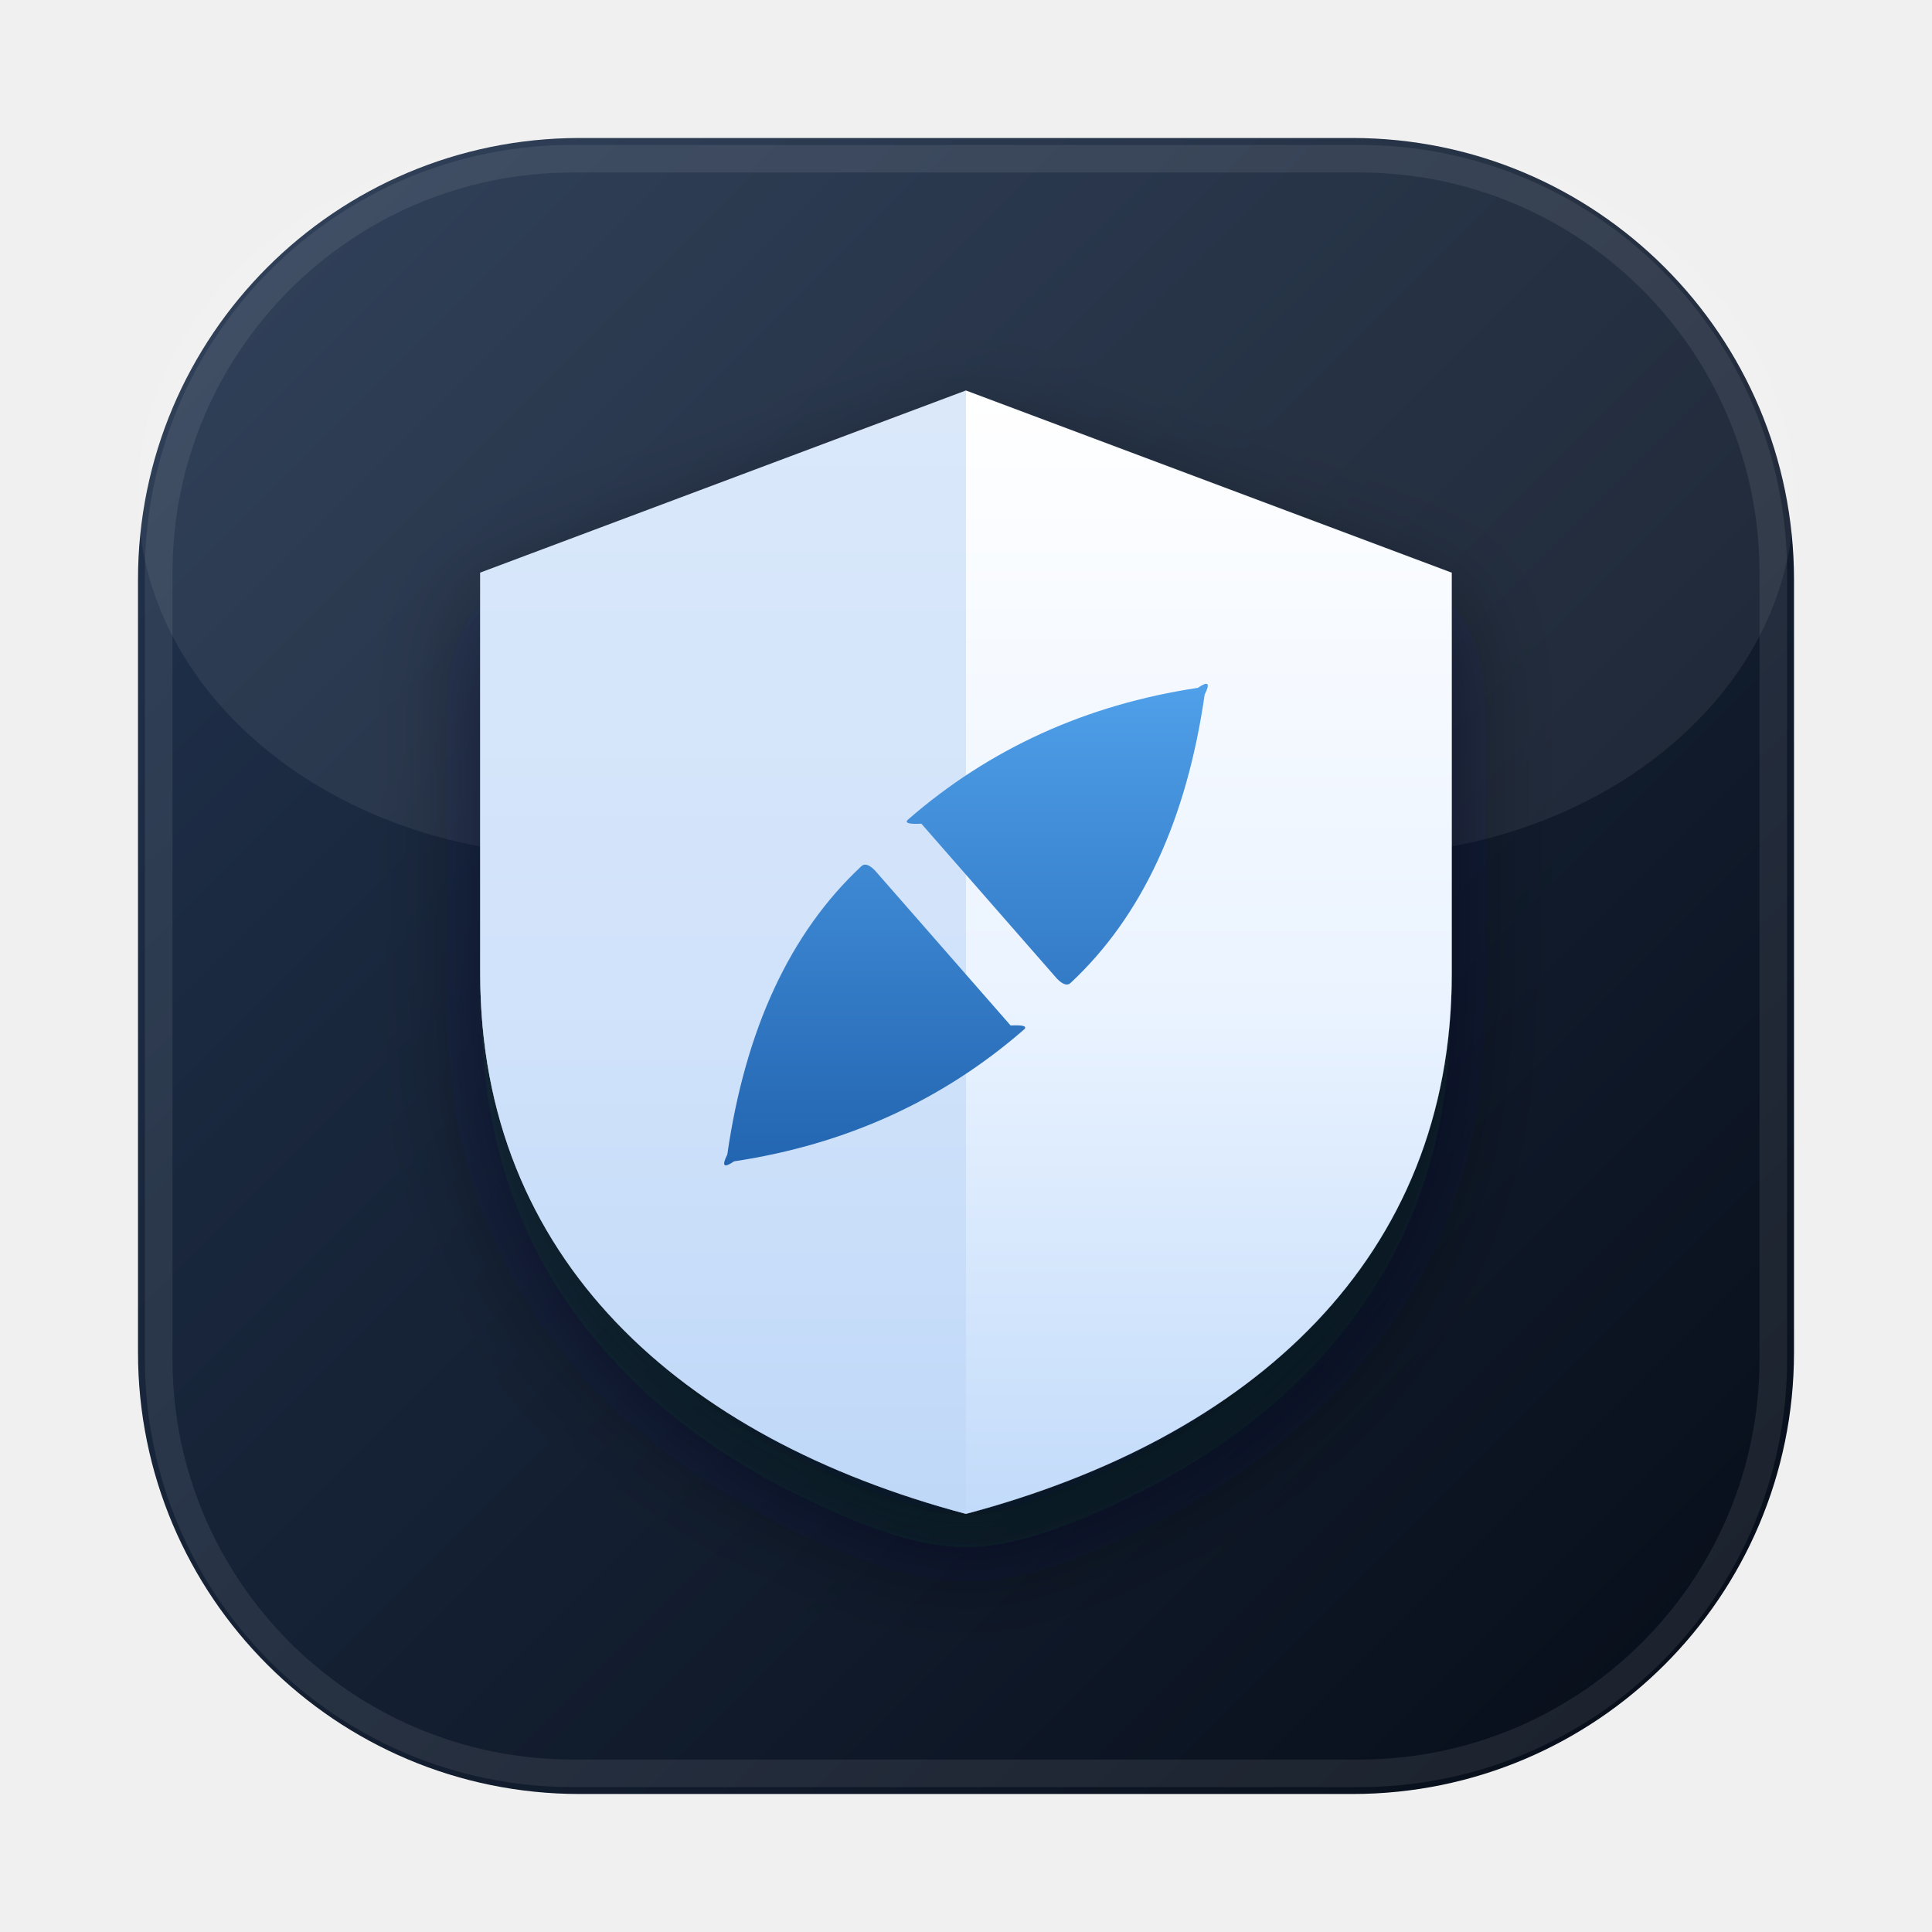
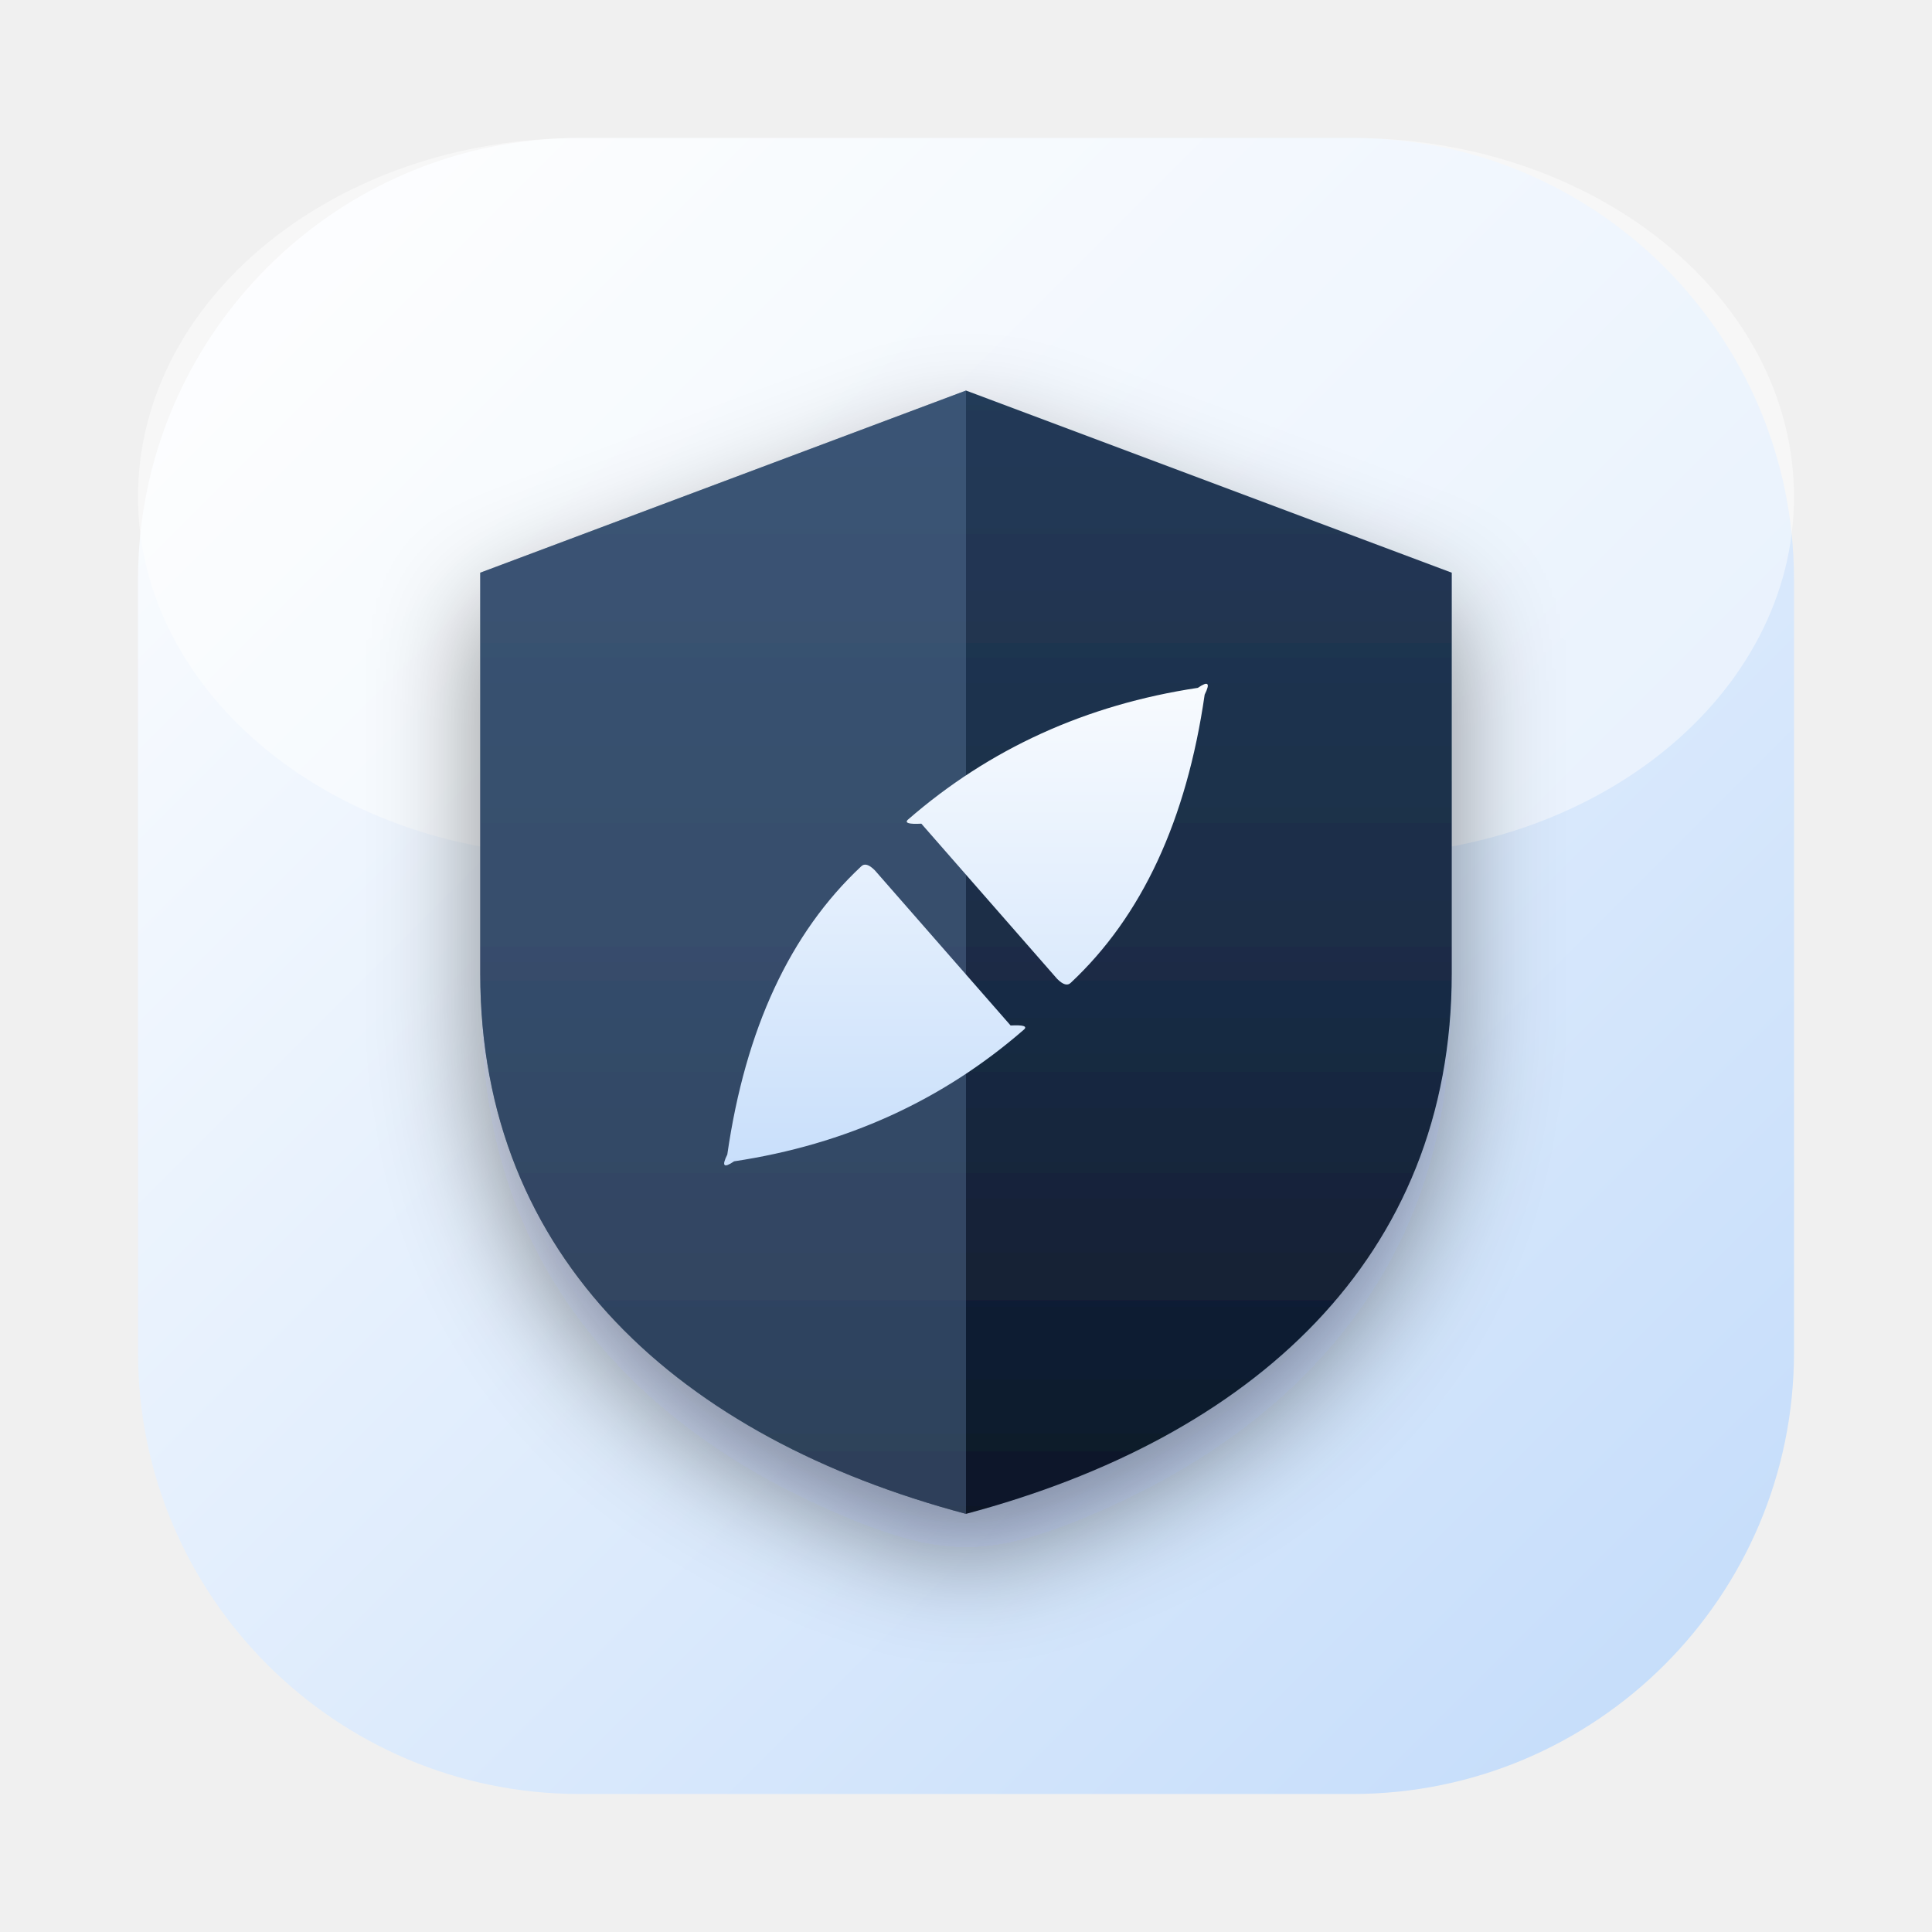
<svg xmlns="http://www.w3.org/2000/svg" viewBox="-3 -3 70 70" role="img" aria-label="safari: Open center">
  <defs>
    <linearGradient id="tile" x1="0" y1="0" x2="1" y2="1">
-       <stop offset="0" stop-color="#22344f" />
-       <stop offset="1" stop-color="#070d18" />
+       <stop offset="0" stop-color="#ffffff" />
+       <stop offset="1" stop-color="#c2dbfa" />
    </linearGradient>
    <linearGradient id="white" x1="0" y1="0" x2="0" y2="1">
+       <stop offset="0" stop-color="#243a58" />
+       <stop offset=".55" stop-color="#192b44" />
+       <stop offset="1" stop-color="#0c1728" />
+     </linearGradient>
+     <linearGradient id="blue" x1="0" y1="0" x2="0" y2="1">
      <stop offset="0" stop-color="#ffffff" />
-       <stop offset=".55" stop-color="#eaf3ff" />
      <stop offset="1" stop-color="#c2dbfa" />
    </linearGradient>
-     <linearGradient id="blue" x1="0" y1="0" x2="0" y2="1">
-       <stop offset="0" stop-color="#56a8f2" />
-       <stop offset="1" stop-color="#1c5ca8" />
-     </linearGradient>
    <filter id="shadow" x="-45%" y="-45%" width="190%" height="190%">
-       <feDropShadow dx="0" dy="1.5" stdDeviation="1.7" flood-color="#03101f" flood-opacity=".55" />
+       <feDropShadow dx="0" dy="1.5" stdDeviation="1.7" flood-color="#03101f" flood-opacity=".42" />
    </filter>
    <linearGradient id="symbol-blue" gradientUnits="userSpaceOnUse" x1="0" y1="0" x2="0" y2="32">
-       <stop offset="0" stop-color="#56a8f2" />
-       <stop offset="1" stop-color="#1c5ca8" />
+       <stop offset="0" stop-color="#ffffff" />
+       <stop offset="1" stop-color="#c2dbfa" />
    </linearGradient>
  </defs>
  <rect x="2" y="2" width="60" height="60" rx="16" fill="url(#tile)" />
-   <rect x="2" y="2" width="60" height="26" rx="16" fill="#fff" opacity=".07" />
-   <rect x="2.75" y="2.75" width="58.5" height="58.5" rx="15" fill="none" stroke="#fff" stroke-opacity=".08" />
+   <rect x="2" y="2" width="60" height="26" rx="16" fill="#fff" opacity=".45" />
+   <rect x="2.75" y="2.75" width="58.5" height="58.5" rx="15" fill="none" stroke="#fff" stroke-opacity="0" />
  <g id="vault-shield" transform="translate(32 31.5) scale(1.1) translate(-32 -31.5)">
    <g filter="url(#shadow)">
      <path d="M32 13 16 19v13.2c0 9.4 6.6 15.3 16 17.8 9.4-2.5 16-8.4 16-17.8V19L32 13Z" fill="url(#white)" />
    </g>
-     <path d="M32 13 16 19v13.2c0 9.4 6.6 15.3 16 17.8V13Z" fill="#bcd6f6" opacity=".55" />
+     <path d="M32 13 16 19v13.2c0 9.4 6.6 15.3 16 17.8V13Z" fill="#607ea3" opacity=".40" />
  </g>
  <g id="symbol-scale" transform="translate(32 30.5) scale(0.9) translate(-32 -30.5)">
    <g id="platform-symbol" transform="translate(19.5 18) scale(0.7812)">
      <g fill="url(#symbol-blue)">
        <path d="M27.95 3.8 Q28.75 3.25 28.3 4.15 Q26.9 13.854 21.4 19 Q21.15 19.25 20.7 18.8 L13.7 10.8 Q12.75 10.85 13 10.6 Q19.315 5.1 27.95 3.8 Z" />
        <path d="M4.05 28.2 Q3.25 28.75 3.7 27.85 Q5.1 18.146 10.6 13 Q10.85 12.75 11.3 13.2 L18.3 21.2 Q19.25 21.15 19 21.4 Q12.685 26.9 4.05 28.2 Z" />
      </g>
    </g>
  </g>
</svg>
